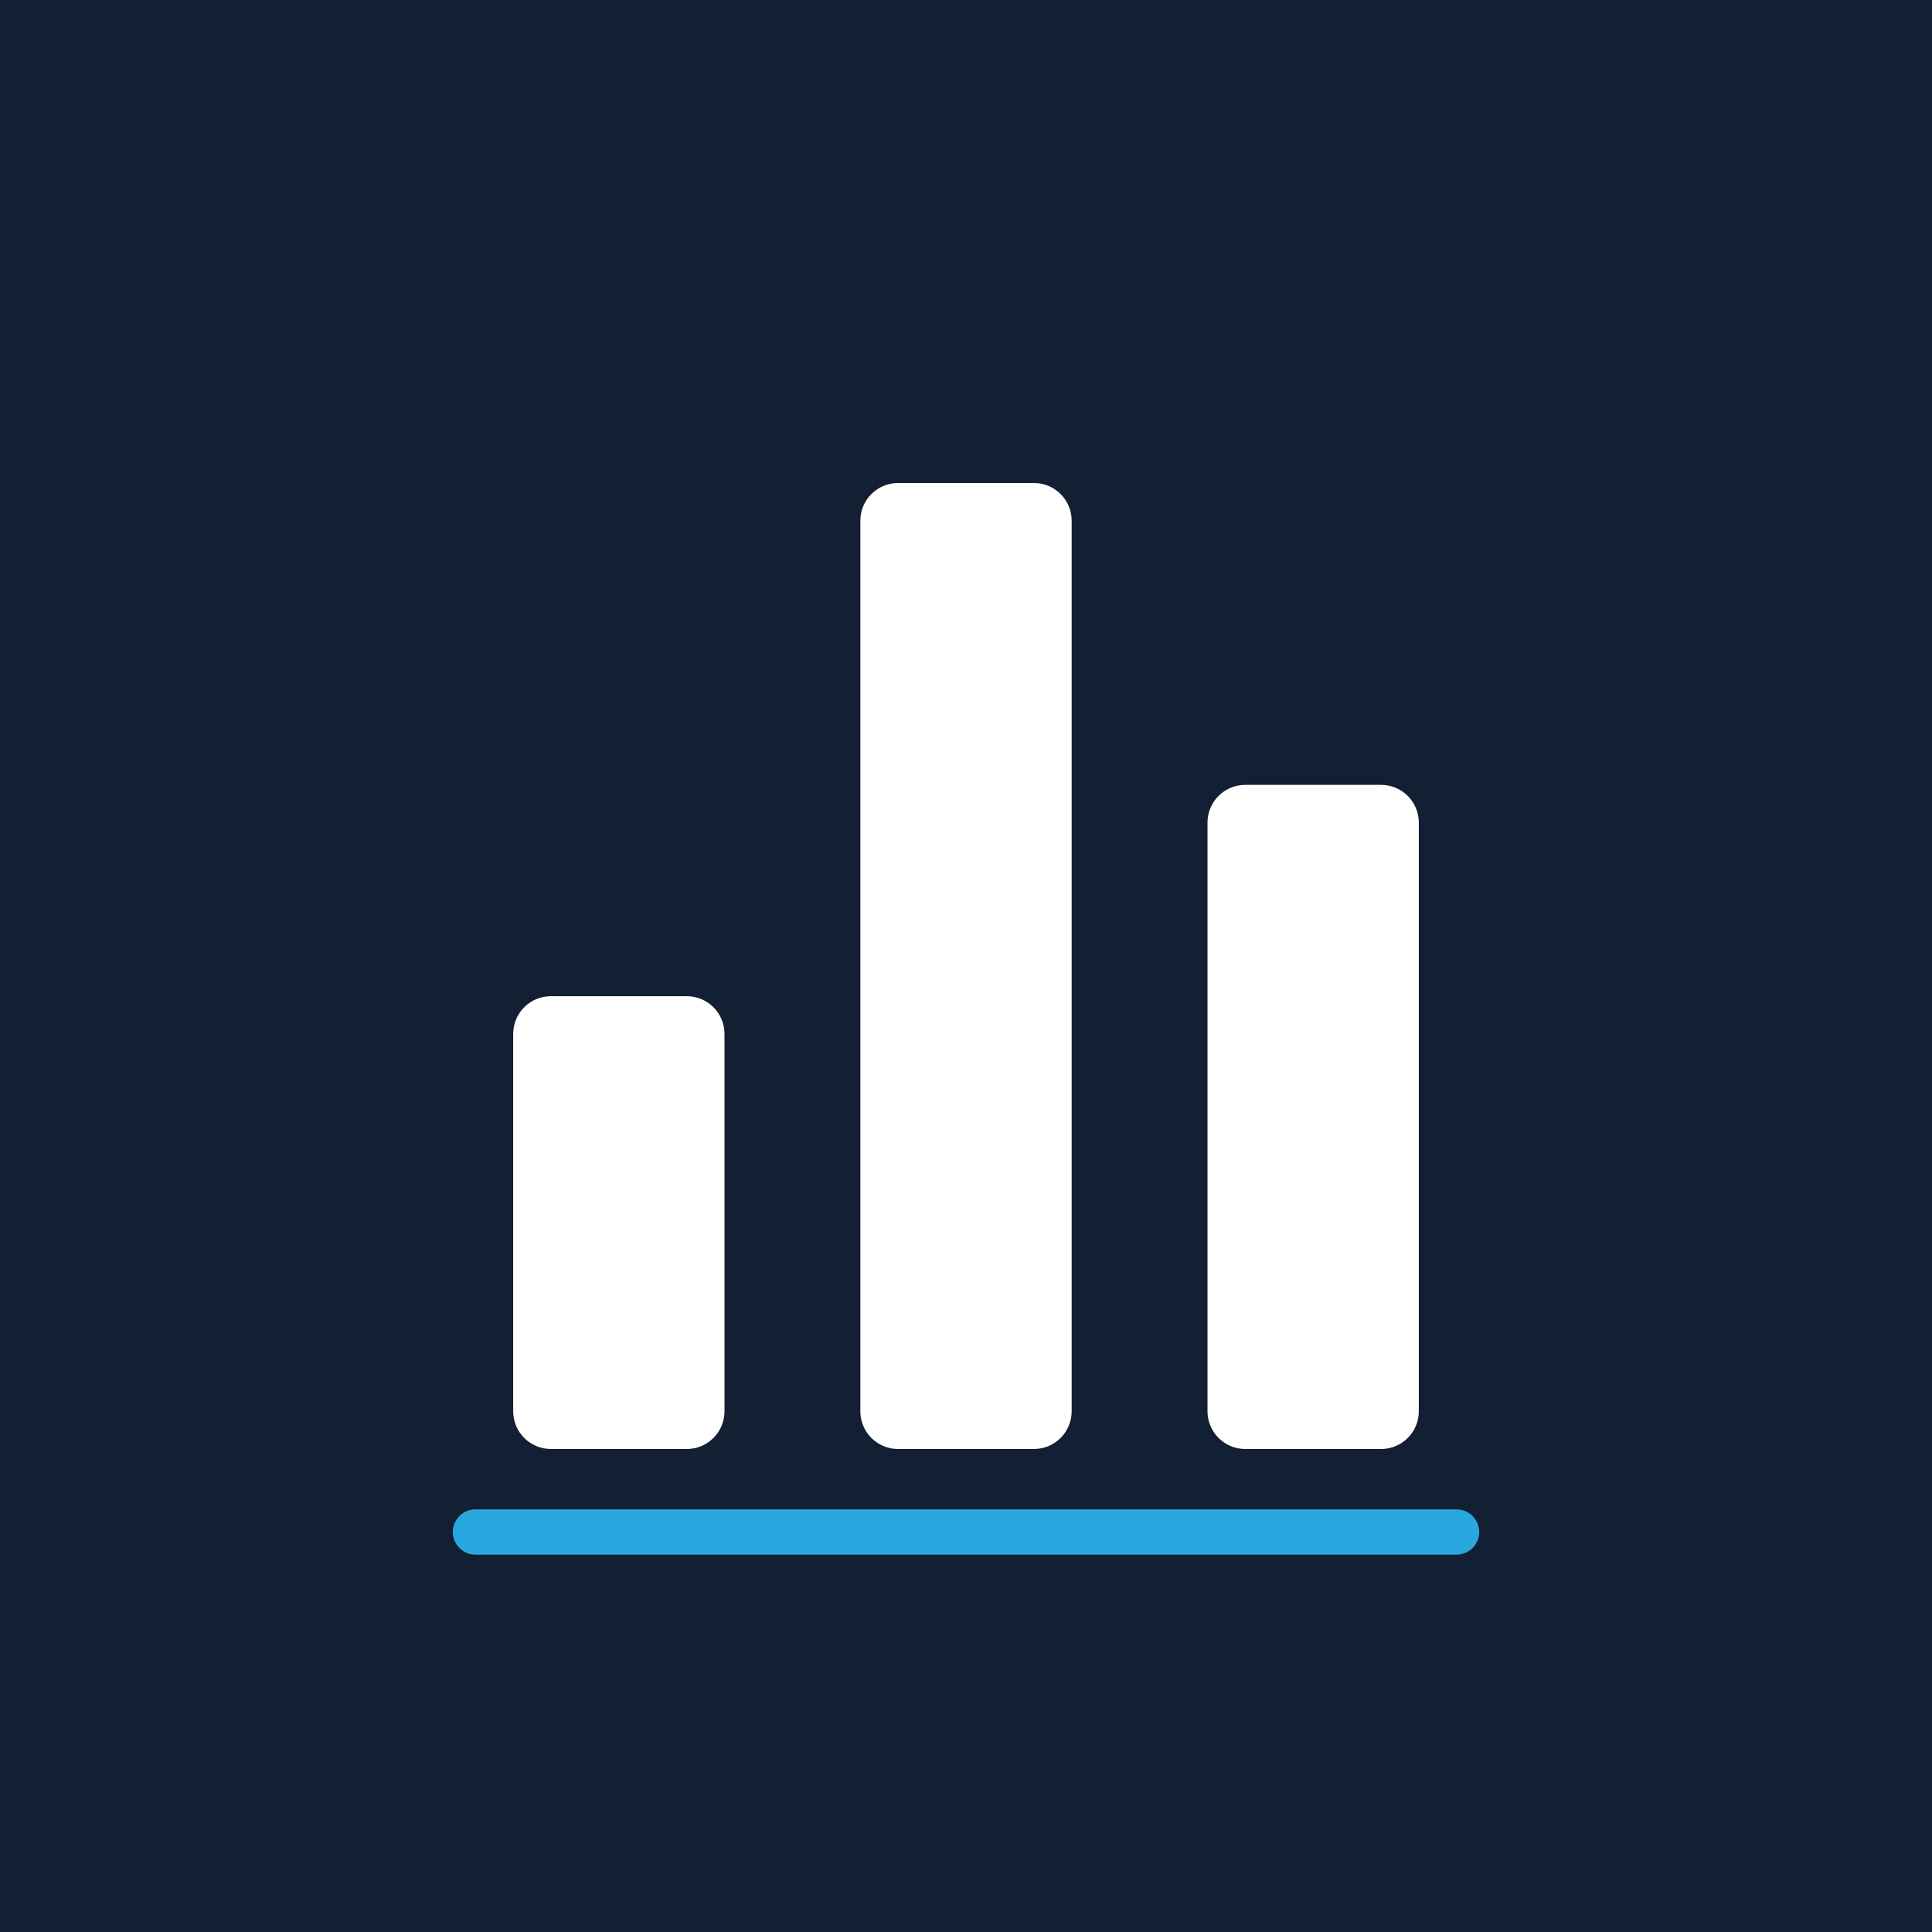
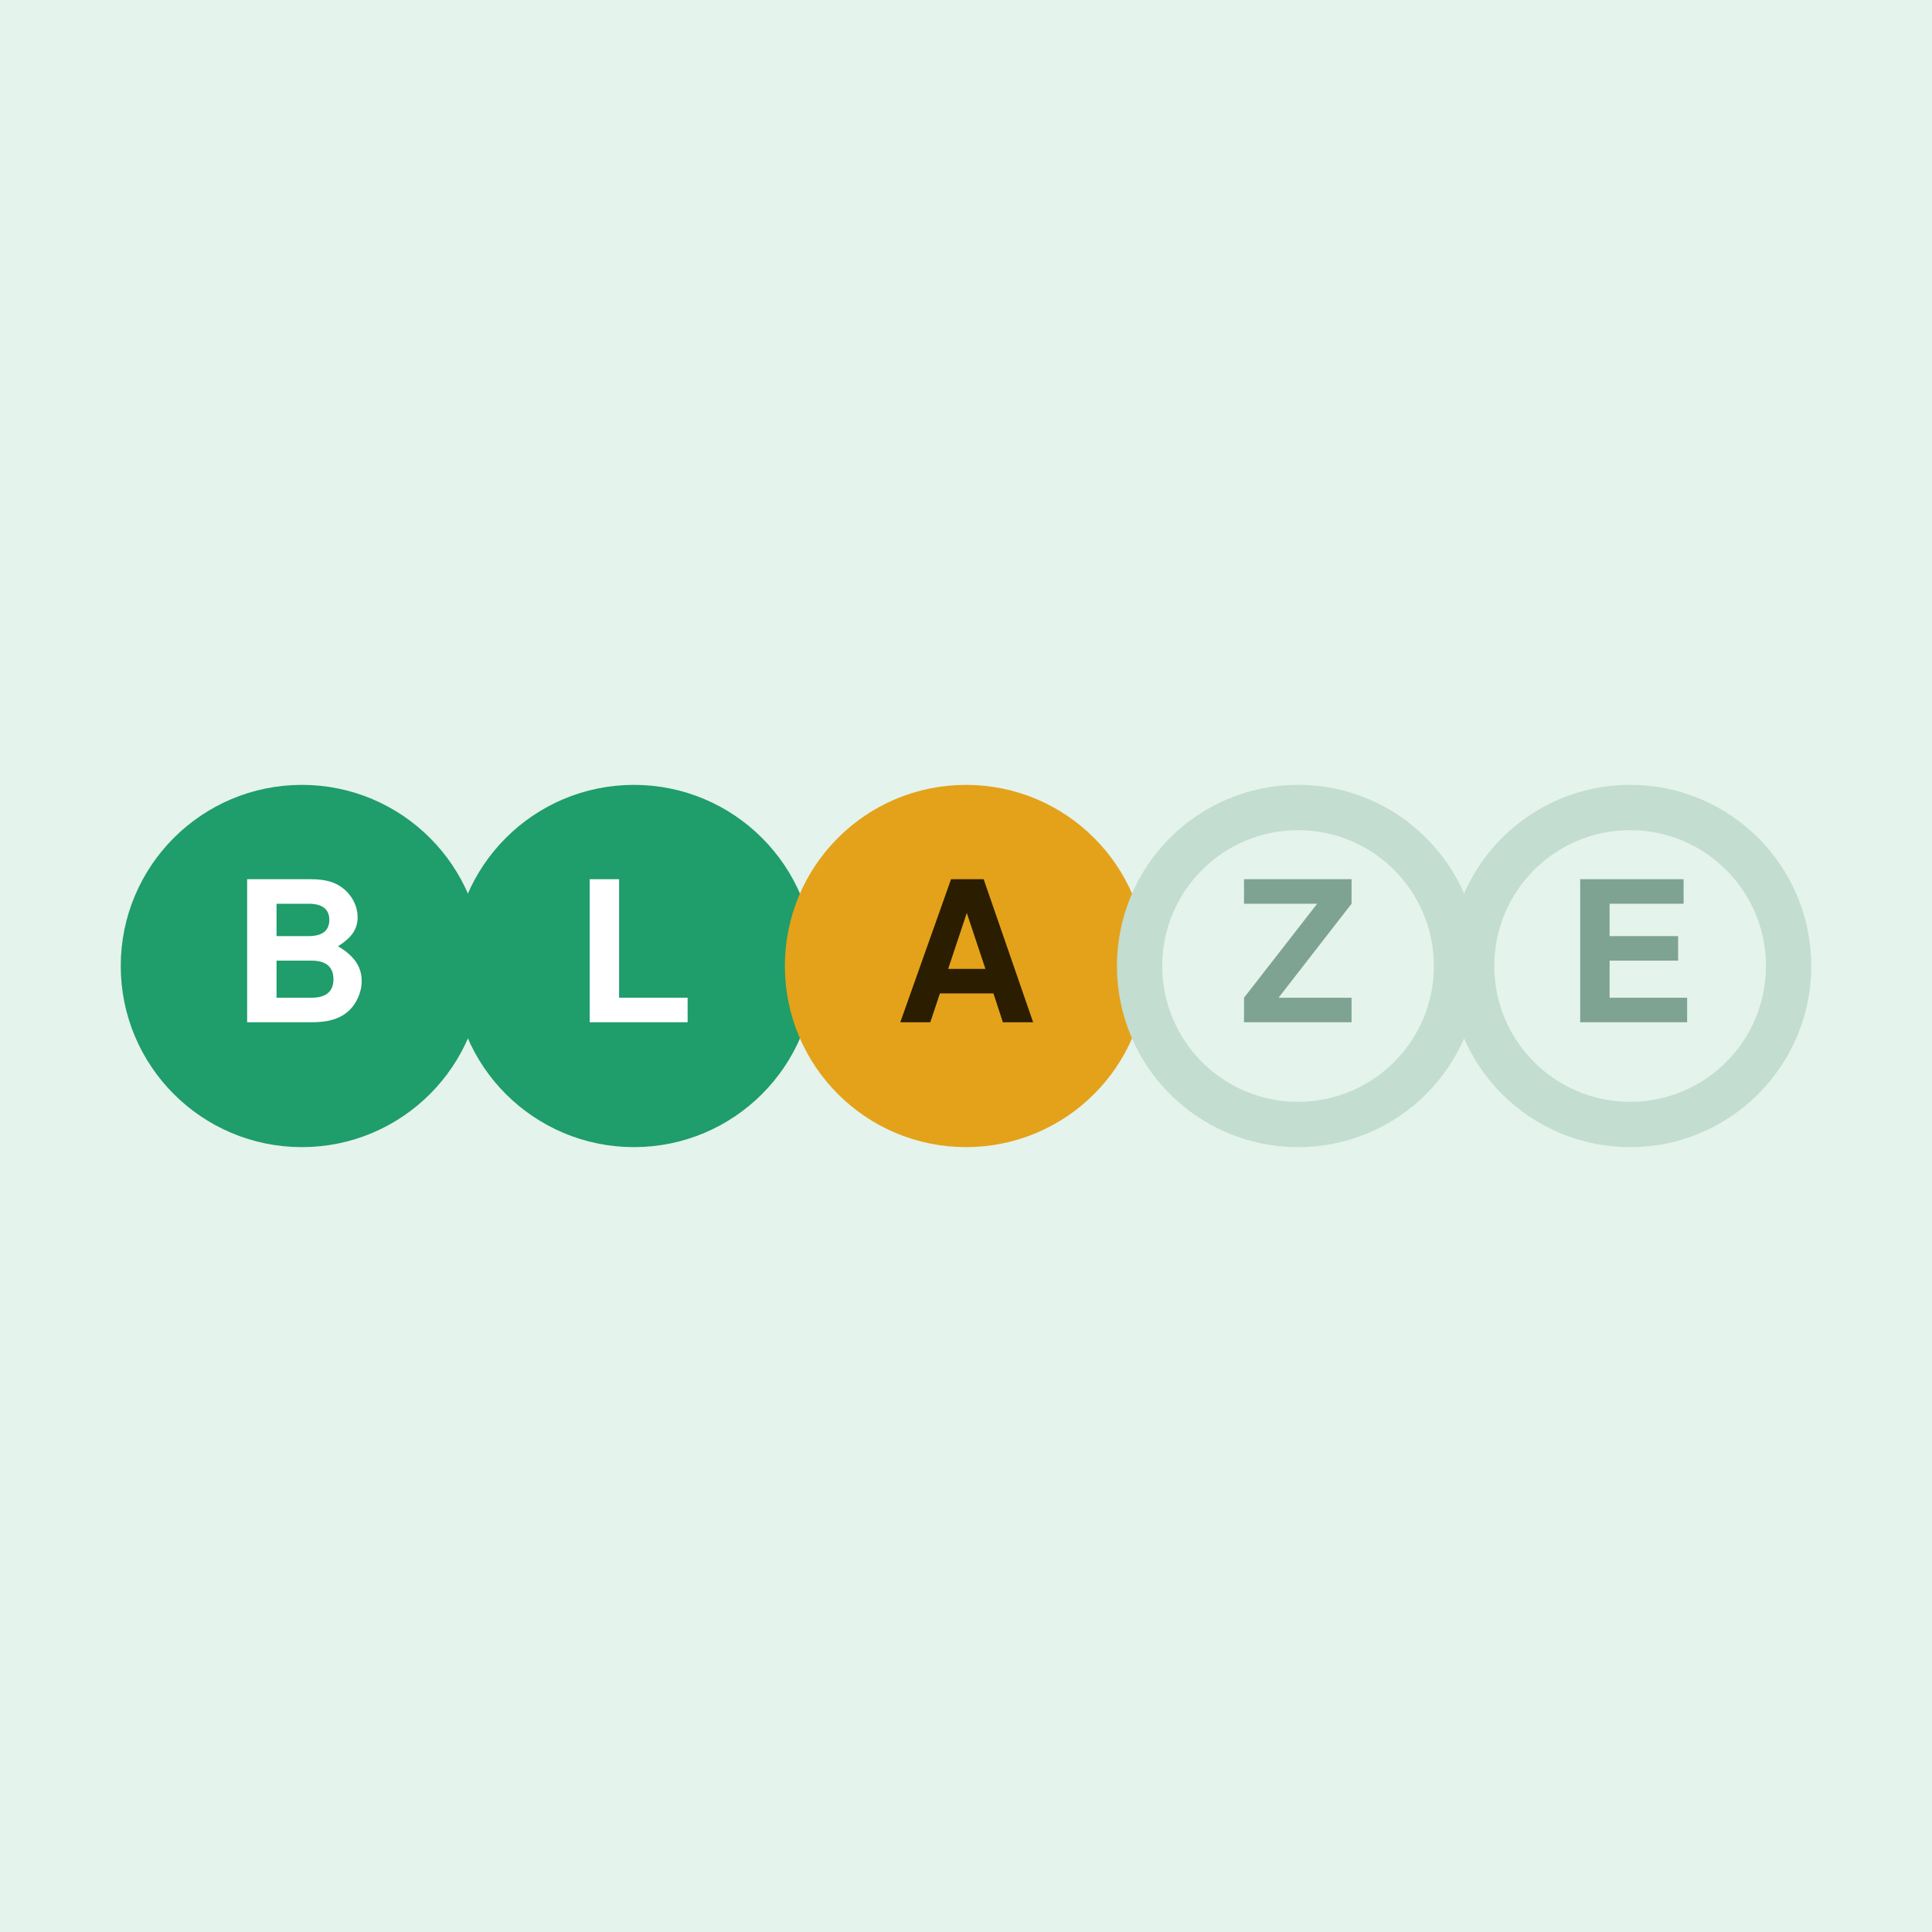
<svg xmlns="http://www.w3.org/2000/svg" viewBox="0 0 512 512">
-   <rect width="512" height="512" fill="#131f33" />
-   <rect x="136" y="264" width="56" height="120" rx="10" fill="#ffffff" />
-   <rect x="228" y="128" width="56" height="256" rx="10" fill="#ffffff" />
-   <rect x="320" y="208" width="56" height="176" rx="10" fill="#ffffff" />
-   <rect x="120" y="400" width="272" height="12" rx="6" fill="#29a8e0" />
+   <rect width="512" height="512" fill="#e4f3ec" />
+   <line x1="80" y1="256" x2="432" y2="256" stroke="#c3ddd0" stroke-width="24" stroke-linecap="round" />
+   <line x1="80" y1="256" x2="256" y2="256" stroke="#1f9d6b" stroke-width="24" stroke-linecap="round" />
+   <circle cx="80" cy="256" r="42" fill="#1f9d6b" stroke="#1f9d6b" stroke-width="12" />
+   <text x="80" y="259" text-anchor="middle" dominant-baseline="central" font-family="Helvetica Neue,Helvetica,Arial,sans-serif" font-size="52" font-weight="800" fill="#ffffff">B</text>
+   <circle cx="168" cy="256" r="42" fill="#1f9d6b" stroke="#1f9d6b" stroke-width="12" />
+   <text x="168" y="259" text-anchor="middle" dominant-baseline="central" font-family="Helvetica Neue,Helvetica,Arial,sans-serif" font-size="52" font-weight="800" fill="#ffffff">L</text>
+   <circle cx="256" cy="256" r="42" fill="#e3a21a" stroke="#e3a21a" stroke-width="12" />
+   <text x="256" y="259" text-anchor="middle" dominant-baseline="central" font-family="Helvetica Neue,Helvetica,Arial,sans-serif" font-size="52" font-weight="800" fill="#2b1d00">A</text>
+   <circle cx="344" cy="256" r="42" fill="#e4f3ec" stroke="#c3ddd0" stroke-width="12" />
+   <text x="344" y="259" text-anchor="middle" dominant-baseline="central" font-family="Helvetica Neue,Helvetica,Arial,sans-serif" font-size="52" font-weight="800" fill="#7fa393">Z</text>
+   <circle cx="432" cy="256" r="42" fill="#e4f3ec" stroke="#c3ddd0" stroke-width="12" />
+   <text x="432" y="259" text-anchor="middle" dominant-baseline="central" font-family="Helvetica Neue,Helvetica,Arial,sans-serif" font-size="52" font-weight="800" fill="#7fa393">E</text>
</svg>
